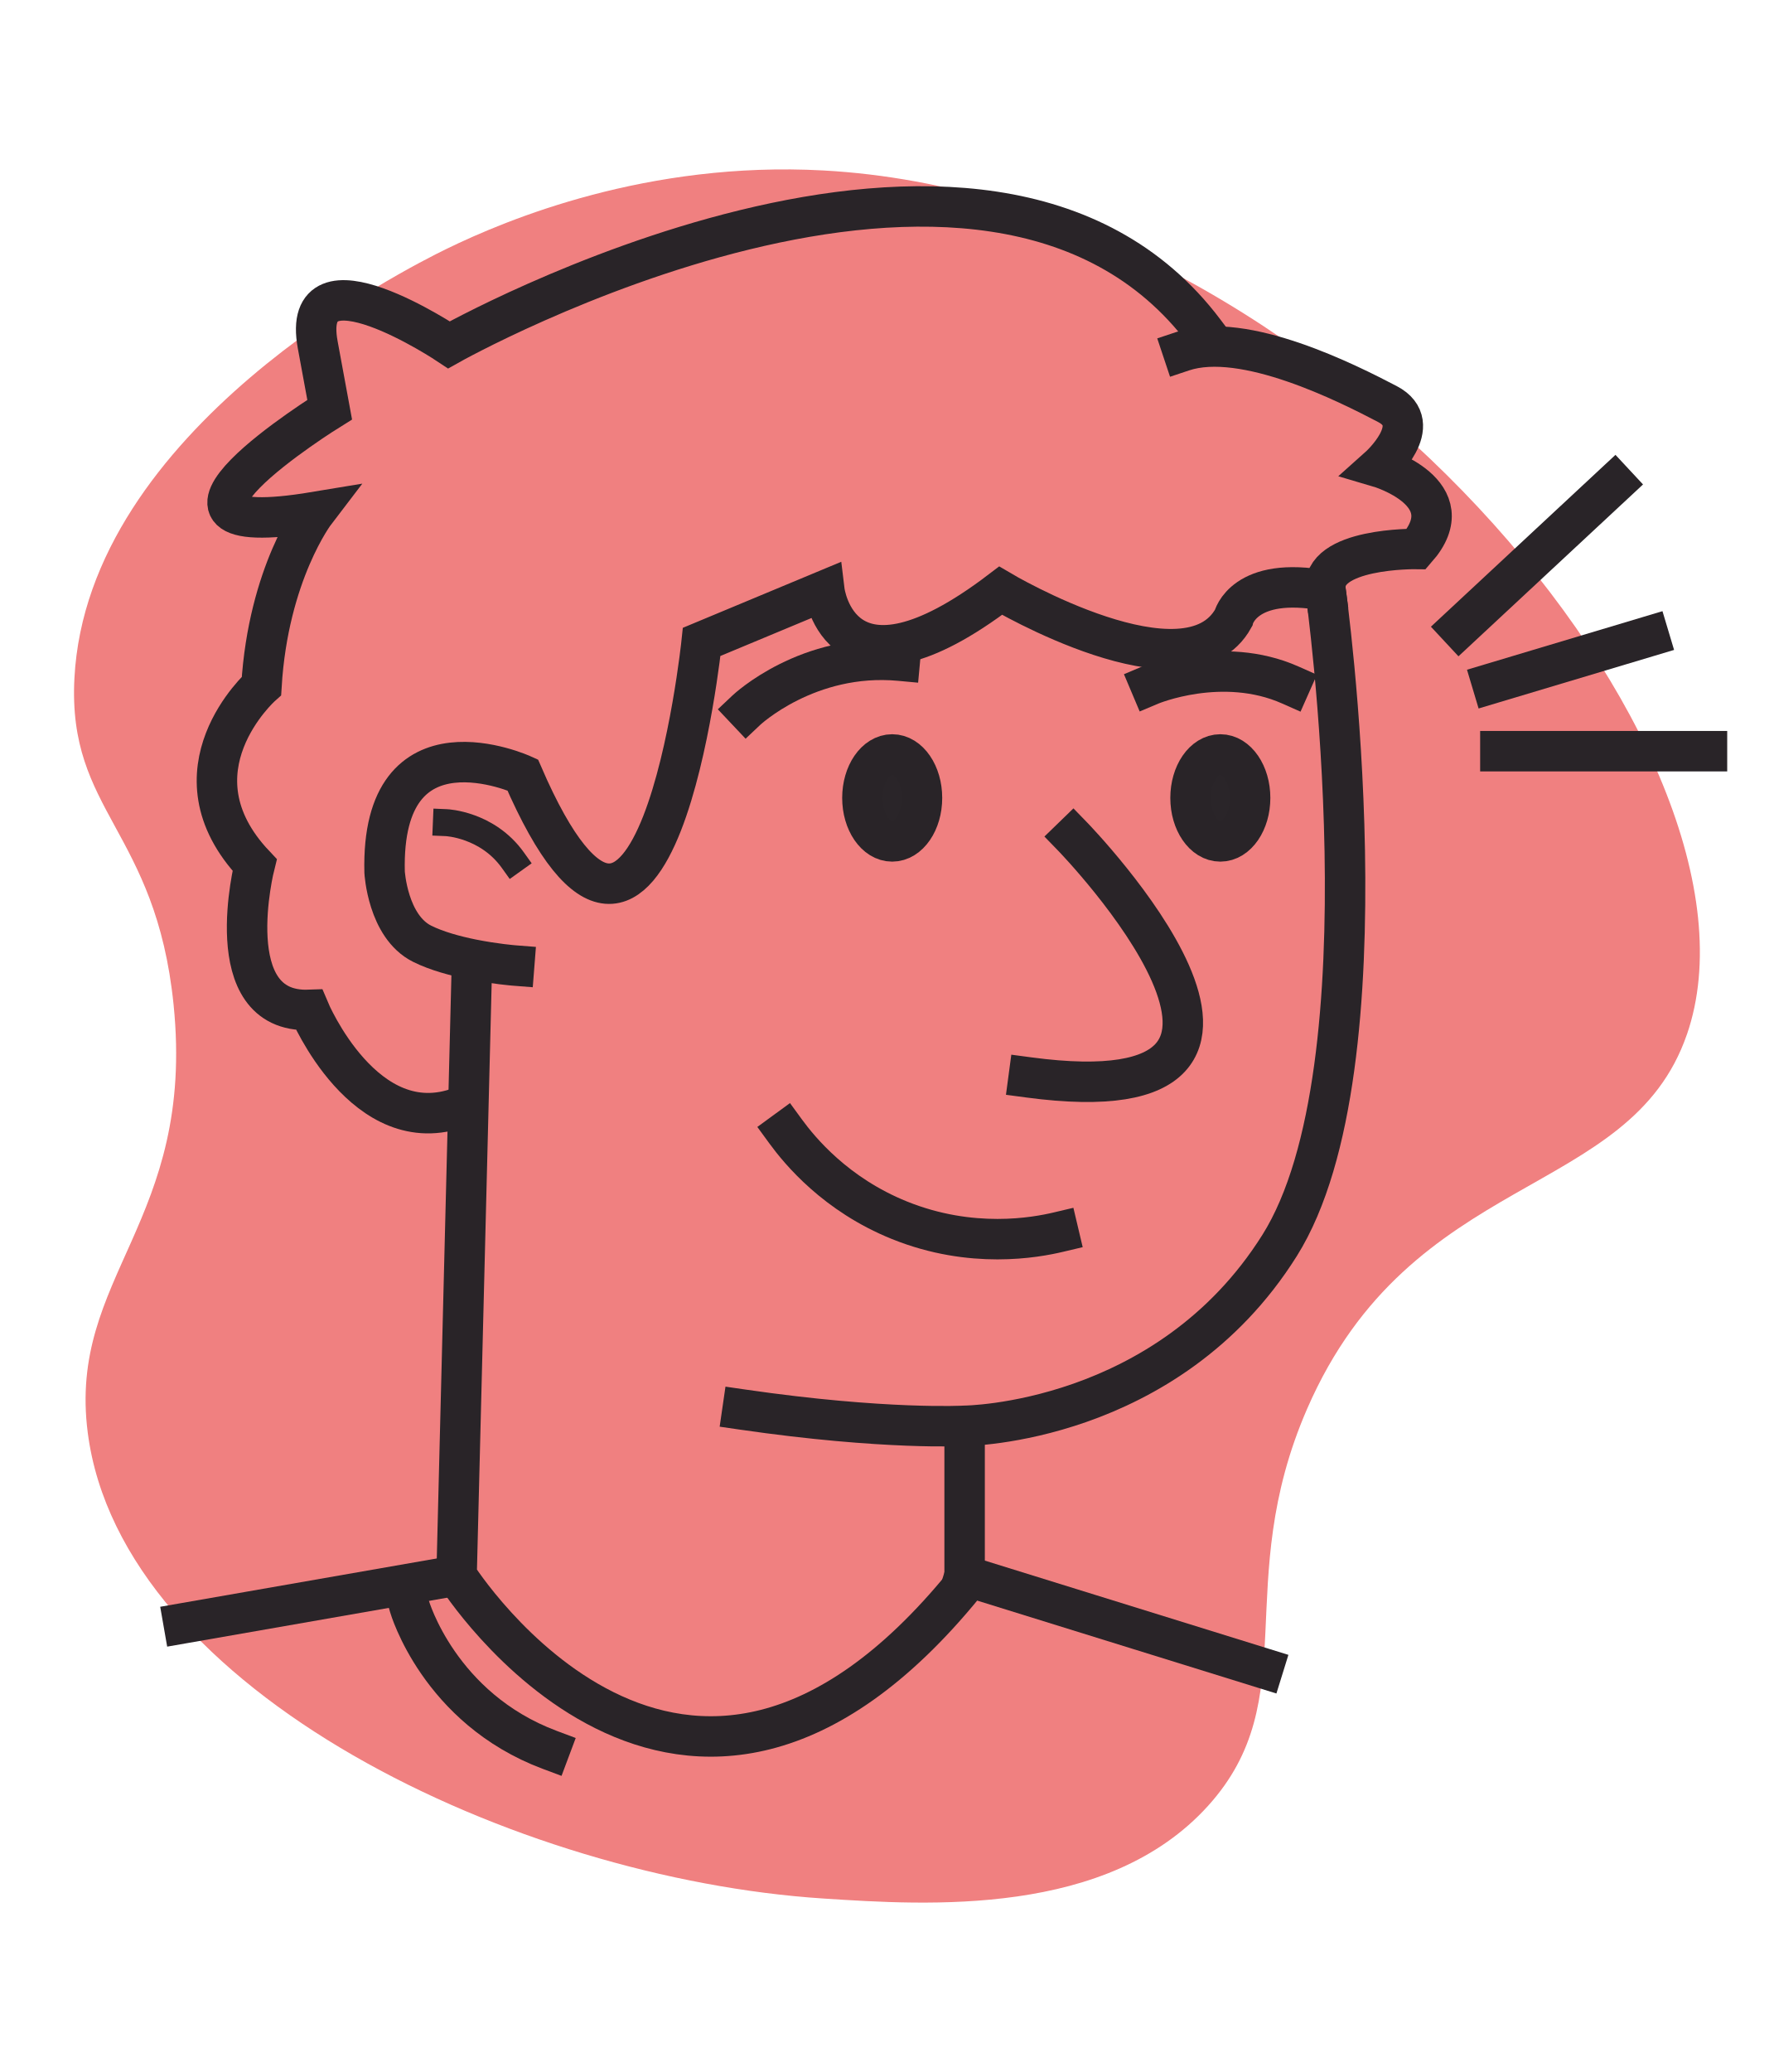
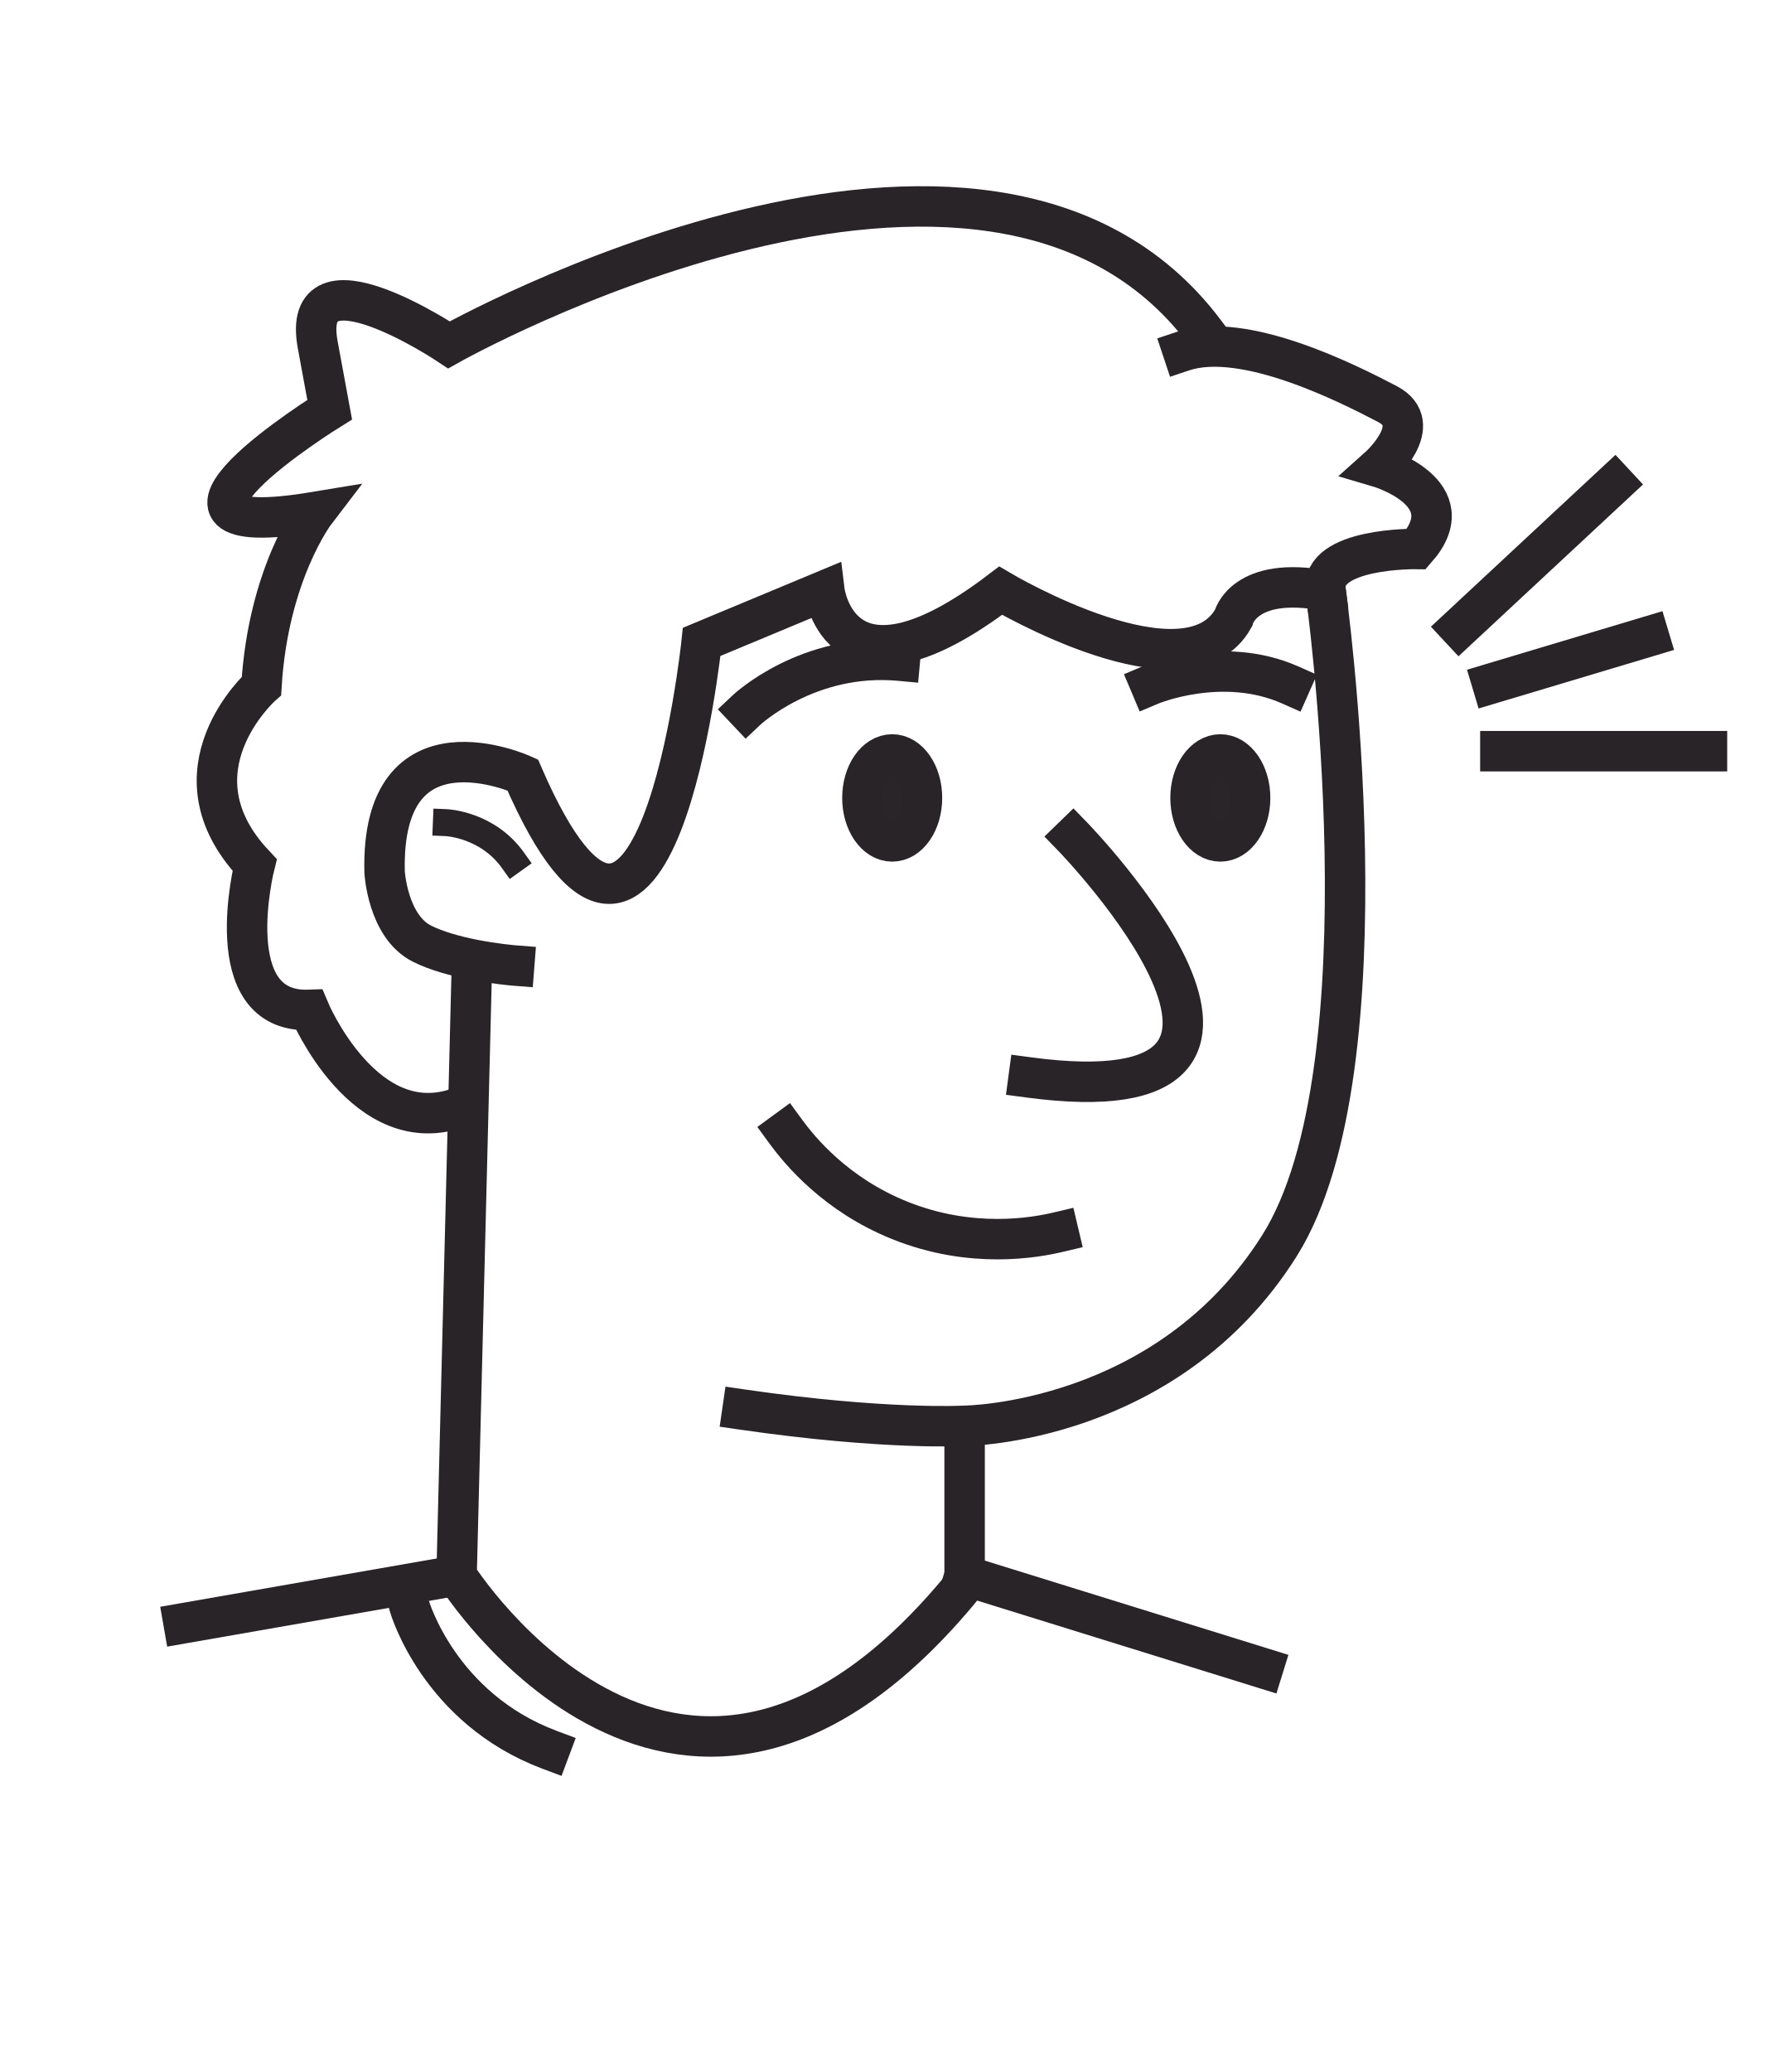
<svg xmlns="http://www.w3.org/2000/svg" id="Layer_1" version="1.1" viewBox="0 0 657.91 768.27">
  <defs>
    <style>
      .st0 {
-         fill: #f08080;
-       }
- 
-       .st1 {
        fill: #2a2529;
      }

-       .st1, .st2 {
+       .st0, .st1 {
        stroke-width: 15px;
      }

-       .st1, .st2, .st3 {
+       .st0, .st1, .st2 {
        stroke: #292428;
        stroke-linecap: square;
        stroke-miterlimit: 10;
      }

-       .st2, .st3 {
+       .st1, .st2 {
        fill: none;
      }

-       .st3 {
+       .st2 {
        stroke-width: 10px;
      }
    </style>
  </defs>
-   <path class="st0" d="M625.64,383.57c-21.26,61.6-102.06,49.71-140.83,138.76-28.37,65.17-.72,107.43-36.79,147.28-37.3,41.21-103.84,36.87-142.75,34.33-113.51-7.41-260.26-76.52-272.72-172.69-7.52-58.01,40.02-78.07,31.83-158.72-6.59-64.9-39.36-71.49-36.78-121.04,4.81-92.41,123.1-151.93,137.95-159.17,22.65-11.05,74.68-32.65,139.73-29.12,184.69,10.02,356.32,216.21,320.37,320.37h0Z" />
-   <path class="st2" d="M275.41,522.65c53.11,7.71,82.35,6.02,82.35,6.02,0,0,75.08-.45,116.81-66.85,41.73-66.39,17.07-242.79,17.07-242.79-30.35-5.69-34.14,10.12-34.14,10.12-17.07,30.98-86.39-10.12-86.39-10.12-59.84,45.52-65.35,0-65.35,0l-45.52,18.97s-17.07,163.13-66.39,49.32c0,0-52.68-24.02-51.21,36.04,0,0,1.11,20.16,13.91,26.56,5.4,2.7,12.34,4.56,18.54,5.81,8.48,1.7,15.61,2.26,15.61,2.26" />
-   <path class="st2" d="M357.76,532.47v54.87c-104.96,128.98-188.42-3.16-188.42-3.16l5.68-226.47" />
-   <path class="st2" d="M491.64,219.03c-2.13-16.01,33.67-15.48,33.67-15.48,18.33-20.86-13.91-30.35-13.91-30.35,0,0,17.7-15.8,3.16-23.39-14.54-7.59-53.11-27.19-75.87-19.6" />
-   <path class="st2" d="M170.74,410.48c-35.41,13.28-56.07-36.02-56.07-36.02-34.14,1.26-20.23-53.74-20.23-53.74-32.88-34.78,2.53-66.39,2.53-66.39,2.53-41.73,19.94-64.5,19.94-64.5-76.17,12.65,5.36-37.94,5.36-37.94l-4.43-24.03c-6.83-37.1,48.68,0,48.68,0,0,0,199.23-112.16,280.13-4.86" />
-   <line class="st2" x1="169.34" y1="584.18" x2="68.1" y2="601.87" />
-   <line class="st2" x1="357.76" y1="584.18" x2="468.46" y2="618.54" />
-   <path class="st2" d="M276.83,263.3s22.76-21.5,56.91-18.33" />
-   <path class="st2" d="M426.68,253.98s26.56-11.22,51.85,0" />
-   <ellipse class="st1" cx="330.9" cy="295.86" rx="11.05" ry="16.12" />
-   <ellipse class="st1" cx="452.6" cy="295.86" rx="11.05" ry="16.12" />
-   <path class="st2" d="M397.96,310.34s101.79,104.96-16.44,89.15" />
-   <path class="st2" d="M291.36,419.49c5.25,7.19,18.6,23.44,42.24,32.97,26.8,10.81,50.48,6.4,58.93,4.4" />
-   <path class="st3" d="M165.55,305.03s15.17.63,24.66,13.91" />
-   <path class="st2" d="M151.89,595.7s10.9,37.74,51.98,53.12" />
-   <line class="st2" x1="598.77" y1="179.25" x2="541.3" y2="232.75" />
-   <line class="st2" x1="611.55" y1="235.95" x2="553.42" y2="253.36" />
-   <line class="st2" x1="556.46" y1="278.53" x2="633.09" y2="278.53" />
+   <path class="st1" d="M275.41,522.65c53.11,7.71,82.35,6.02,82.35,6.02,0,0,75.08-.45,116.81-66.85,41.73-66.39,17.07-242.79,17.07-242.79-30.35-5.69-34.14,10.12-34.14,10.12-17.07,30.98-86.39-10.12-86.39-10.12-59.84,45.52-65.35,0-65.35,0l-45.52,18.97s-17.07,163.13-66.39,49.32c0,0-52.68-24.02-51.21,36.04,0,0,1.11,20.16,13.91,26.56,5.4,2.7,12.34,4.56,18.54,5.81,8.48,1.7,15.61,2.26,15.61,2.26" />
+   <path class="st1" d="M357.76,532.47v54.87c-104.96,128.98-188.42-3.16-188.42-3.16l5.68-226.47" />
+   <path class="st1" d="M491.64,219.03c-2.13-16.01,33.67-15.48,33.67-15.48,18.33-20.86-13.91-30.35-13.91-30.35,0,0,17.7-15.8,3.16-23.39-14.54-7.59-53.11-27.19-75.87-19.6" />
+   <path class="st1" d="M170.74,410.48c-35.41,13.28-56.07-36.02-56.07-36.02-34.14,1.26-20.23-53.74-20.23-53.74-32.88-34.78,2.53-66.39,2.53-66.39,2.53-41.73,19.94-64.5,19.94-64.5-76.17,12.65,5.36-37.94,5.36-37.94l-4.43-24.03c-6.83-37.1,48.68,0,48.68,0,0,0,199.23-112.16,280.13-4.86" />
+   <line class="st1" x1="169.34" y1="584.18" x2="68.1" y2="601.87" />
+   <line class="st1" x1="357.76" y1="584.18" x2="468.46" y2="618.54" />
+   <path class="st1" d="M276.83,263.3s22.76-21.5,56.91-18.33" />
+   <path class="st1" d="M426.68,253.98s26.56-11.22,51.85,0" />
+   <ellipse class="st0" cx="330.9" cy="295.86" rx="11.05" ry="16.12" />
+   <ellipse class="st0" cx="452.6" cy="295.86" rx="11.05" ry="16.12" />
+   <path class="st1" d="M397.96,310.34s101.79,104.96-16.44,89.15" />
+   <path class="st1" d="M291.36,419.49c5.25,7.19,18.6,23.44,42.24,32.97,26.8,10.81,50.48,6.4,58.93,4.4" />
+   <path class="st2" d="M165.55,305.03s15.17.63,24.66,13.91" />
+   <path class="st1" d="M151.89,595.7s10.9,37.74,51.98,53.12" />
+   <line class="st1" x1="598.77" y1="179.25" x2="541.3" y2="232.75" />
+   <line class="st1" x1="611.55" y1="235.95" x2="553.42" y2="253.36" />
+   <line class="st1" x1="556.46" y1="278.53" x2="633.09" y2="278.53" />
</svg>
